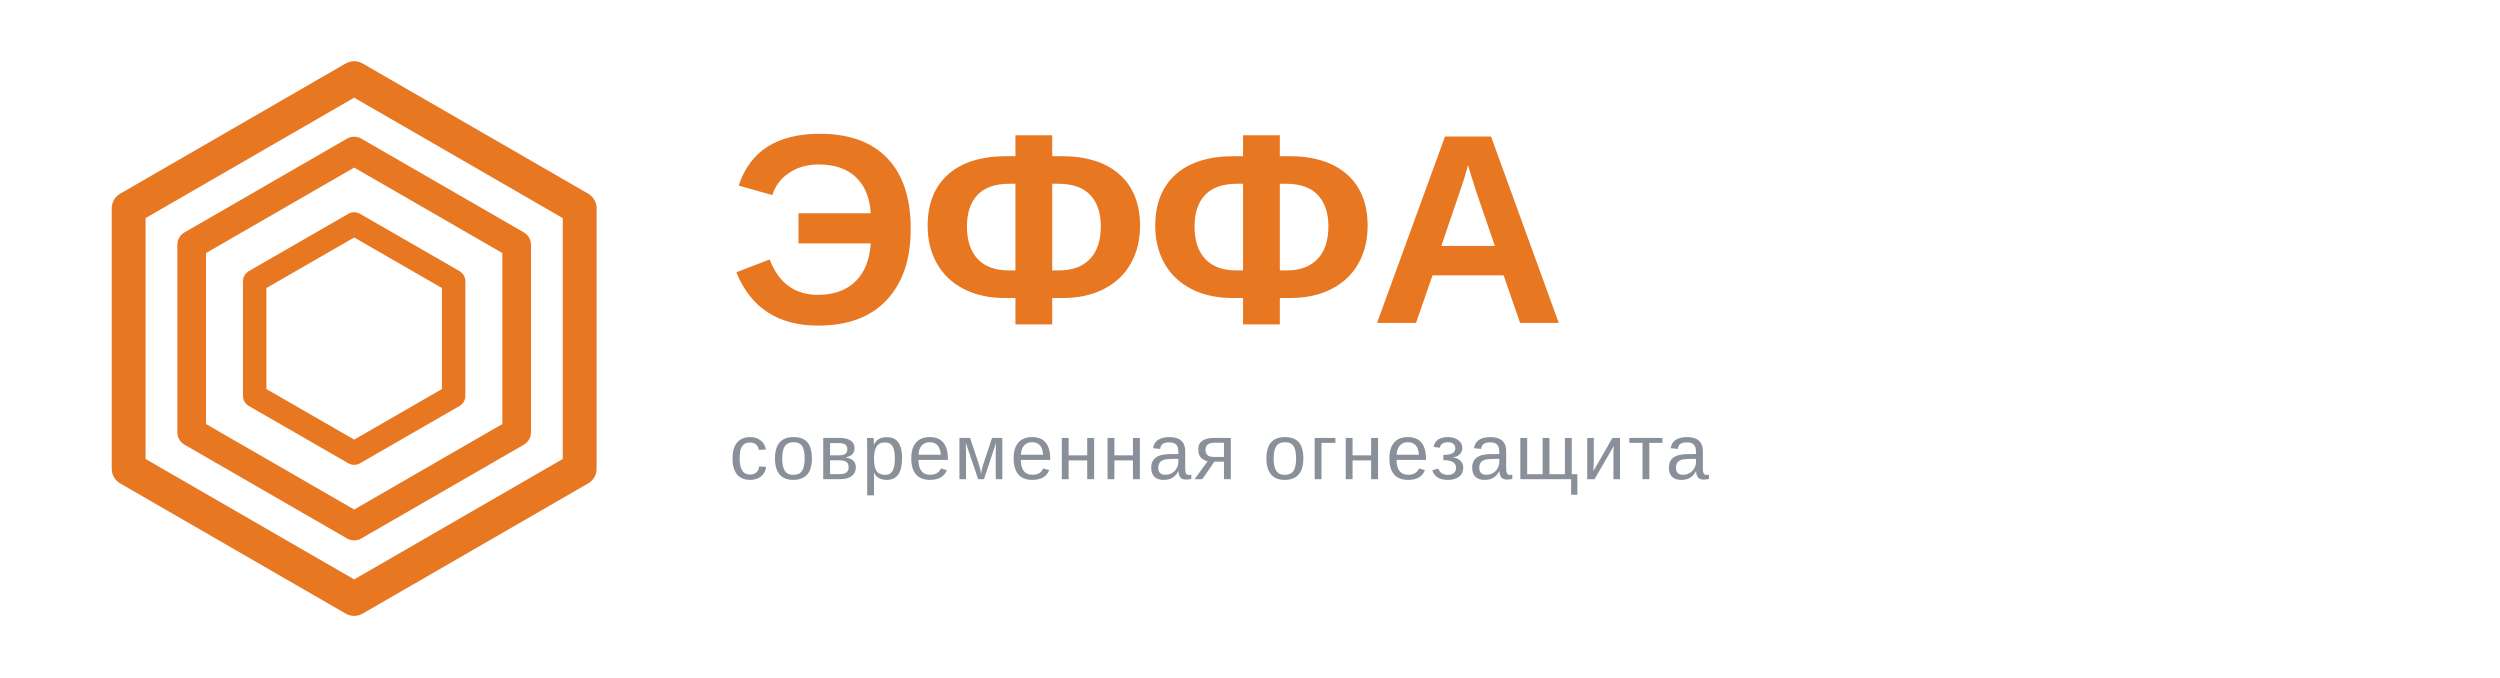
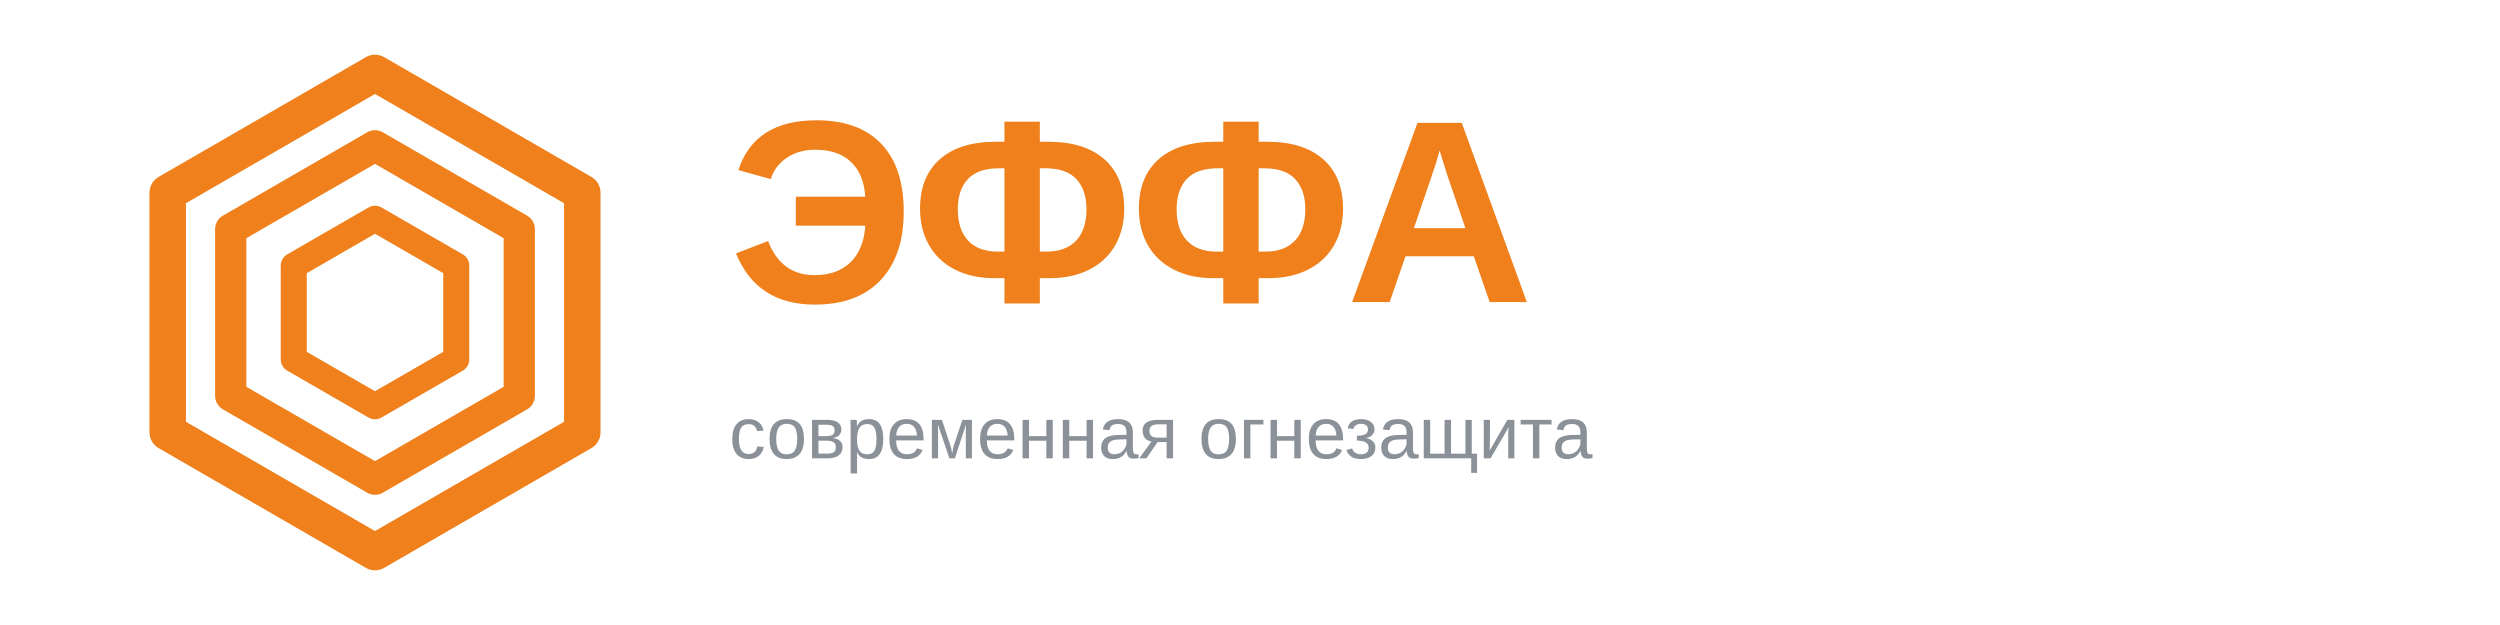
- <svg xmlns="http://www.w3.org/2000/svg" viewBox="0 0 480 130" role="img" aria-label="ЭФФА — современная огнезащита">
-   <g transform="translate(68,65)" fill="none" stroke="#E87722" stroke-linejoin="round" stroke-linecap="round">
-     <polygon points="0,-50 43.3,-25 43.3,25 0,50 -43.3,25 -43.3,-25" stroke-width="6.5" />
-     <polygon points="0,-36 31.2,-18 31.2,18 0,36 -31.2,18 -31.2,-18" stroke-width="5.5" />
-     <polygon points="0,-22 19.1,-11 19.1,11 0,22 -19.1,11 -19.1,-11" stroke-width="4.5" />
+ <svg xmlns="http://www.w3.org/2000/svg" viewBox="0 0 480 120" role="img" aria-label="ЭФФА — современная огнезащита">
+   <g transform="translate(72,60)" fill="none" stroke="#EF801B" stroke-linejoin="round" stroke-linecap="round">
+     <polygon points="0,-46 39.8,-23 39.8,23 0,46 -39.8,23 -39.8,-23" stroke-width="7" />
+     <polygon points="0,-32 27.7,-16 27.7,16 0,32 -27.7,16 -27.7,-16" stroke-width="6" />
+     <polygon points="0,-18 15.6,-9 15.6,9 0,18 -15.6,9 -15.6,-9" stroke-width="5" />
  </g>
-   <text x="140" y="62" font-family="Arial, Helvetica, sans-serif" font-size="52" font-weight="700" fill="#E87722">ЭФФА</text>
-   <text x="140" y="92" font-family="Arial, Helvetica, sans-serif" font-size="15" font-weight="400" fill="#8A9099" letter-spacing="0.5">современная огнезащита</text>
+   <text x="140" y="58" font-family="Arial, Helvetica, sans-serif" font-size="50" font-weight="700" fill="#EF801B">ЭФФА</text>
+   <text x="140" y="88" font-family="Arial, Helvetica, sans-serif" font-size="14" font-weight="400" fill="#8B9199">современная огнезащита</text>
</svg>
